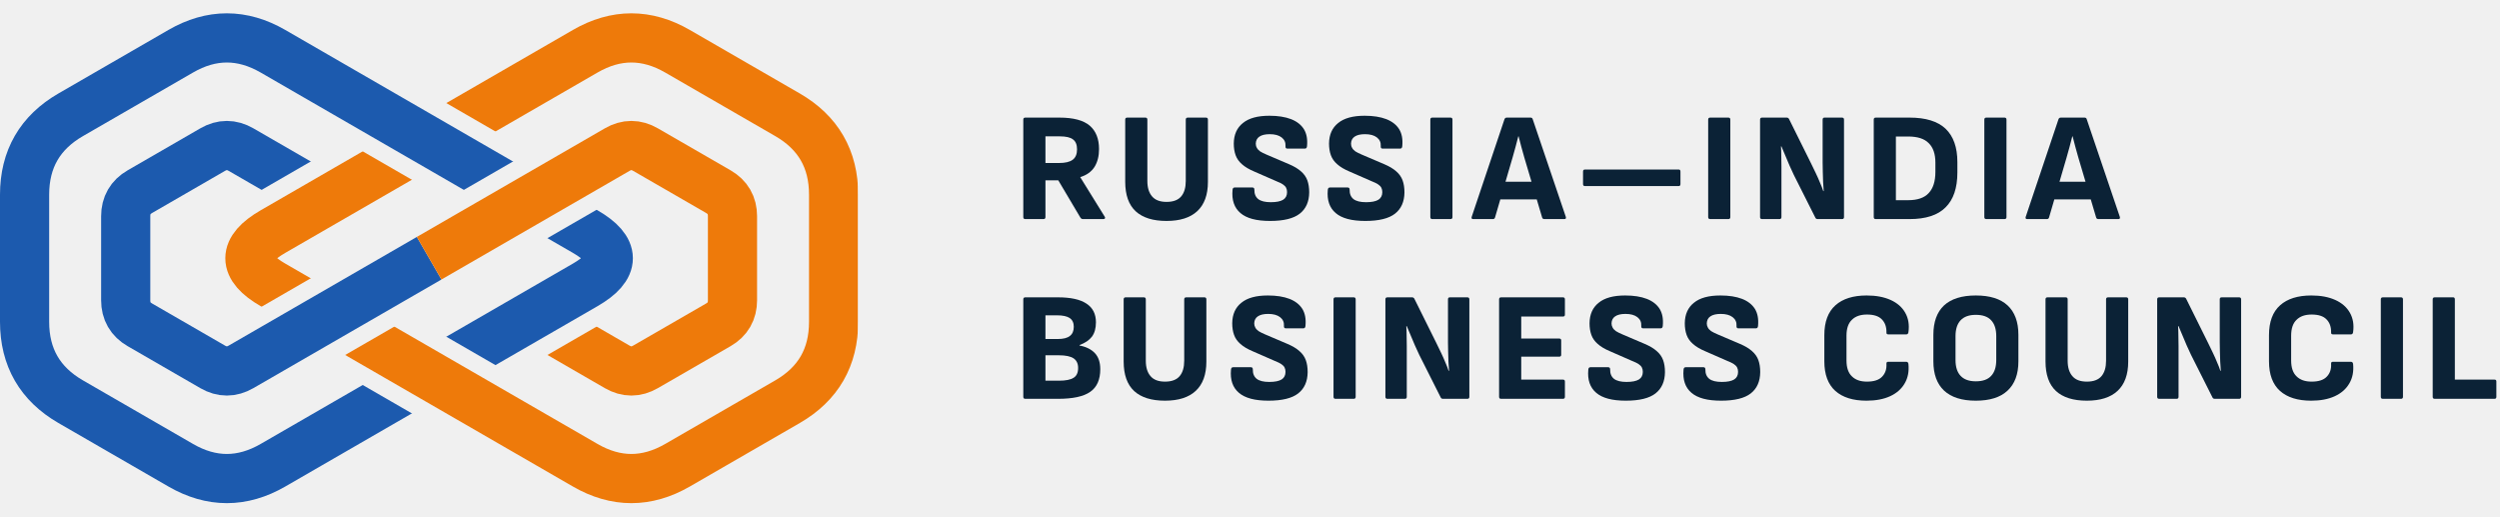
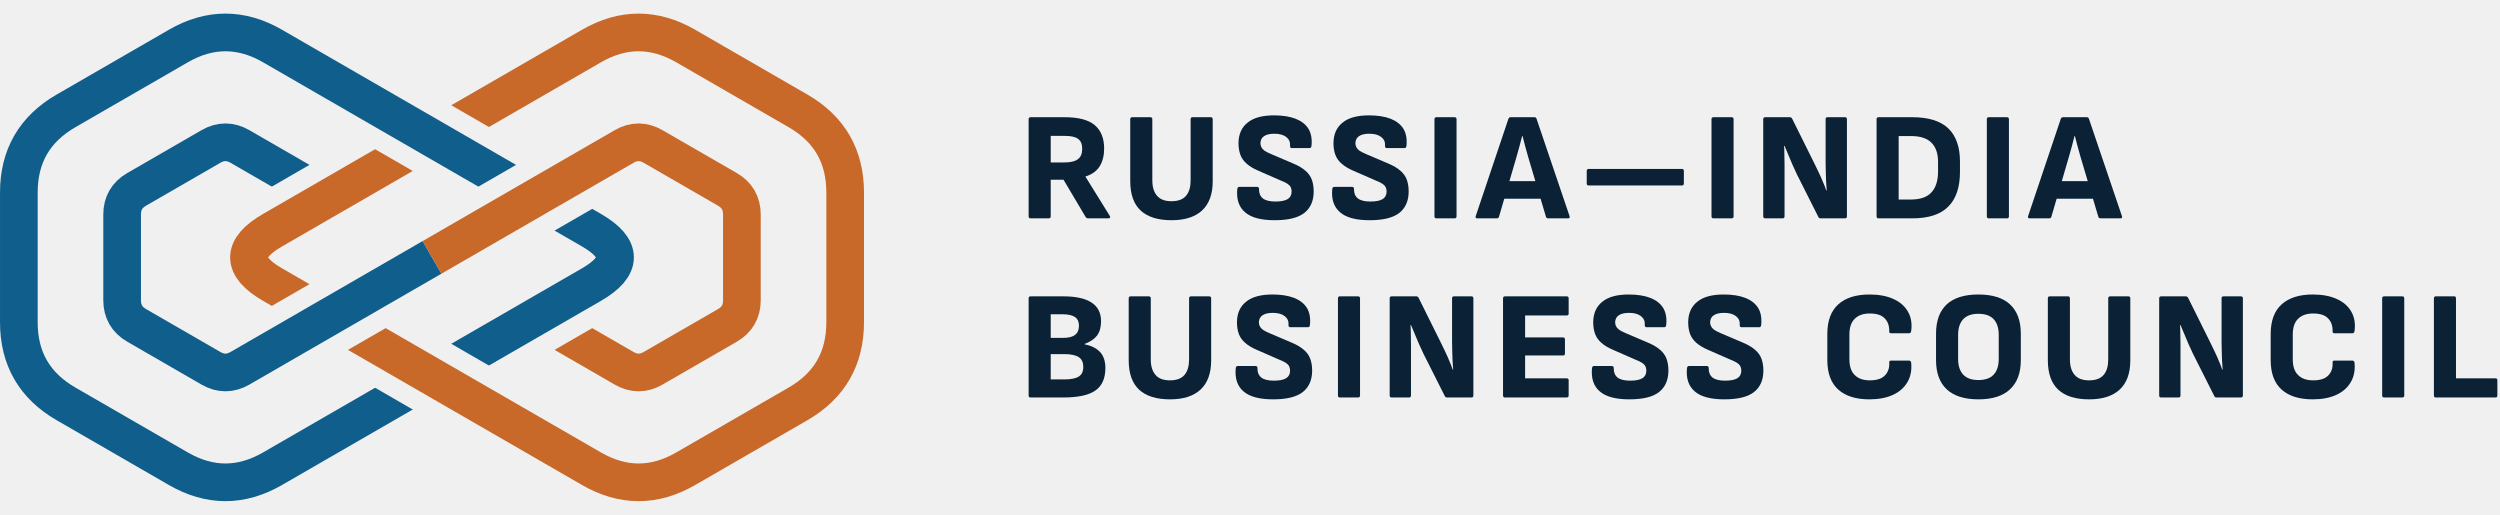
- <svg xmlns="http://www.w3.org/2000/svg" viewBox="0 0 484.05 100" width="580.86" height="120" role="img" aria-label="RUSSIA–INDIA BUSINESS COUNCIL">
-   <svg x="0" y="0" viewBox="0 -3 209.45 126" width="166.23" height="100">
+ <svg xmlns="http://www.w3.org/2000/svg" viewBox="0 0 485.67 100" width="582.8" height="120" role="img" aria-label="RUSSIA–INDIA BUSINESS COUNCIL">
+   <svg x="0" y="0" viewBox="1.5 -1.5 206.45 123" width="167.85" height="100">
    <defs>
-       <clipPath id="q32t">
+       <clipPath id="q4t">
        <rect x="40" y="-20" width="129.45" height="80" />
      </clipPath>
-       <clipPath id="q32u">
+       <clipPath id="q4u">
        <rect x="40" y="60" width="129.45" height="90" />
      </clipPath>
-       <clipPath id="q32l">
+       <clipPath id="q4l">
        <path d="M-30 -30L52.77 -30L156.69 150L-30 150Z" />
      </clipPath>
-       <clipPath id="q32r">
+       <clipPath id="q4r">
        <path d="M239.45 -30L52.77 -30L156.69 150L239.45 150Z" />
      </clipPath>
-       <mask id="q32mi" maskUnits="userSpaceOnUse" x="-20" y="-20" width="249.45" height="160">
+       <mask id="q4mi" maskUnits="userSpaceOnUse" x="-20" y="-20" width="249.45" height="160">
        <rect x="-20" y="-20" width="249.45" height="160" fill="#fff" />
-         <path d="M67.21 53.16L92.88 38.34" fill="none" stroke="#000" stroke-width="20.4" stroke-linejoin="round" stroke-linecap="butt" />
-         <path d="M116.58 81.66L142.24 66.84" fill="none" stroke="#000" stroke-width="20.4" stroke-linejoin="round" stroke-linecap="butt" />
+         <path d="M69.26 51.98L90.83 39.52" fill="none" stroke="#000" stroke-width="18.2" stroke-linejoin="round" stroke-linecap="butt" />
+         <path d="M118.63 80.48L140.19 68.02" fill="none" stroke="#000" stroke-width="18.2" stroke-linejoin="round" stroke-linecap="butt" />
      </mask>
-       <mask id="q32mo" maskUnits="userSpaceOnUse" x="-20" y="-20" width="249.45" height="160">
+       <mask id="q4mo" maskUnits="userSpaceOnUse" x="-20" y="-20" width="249.45" height="160">
        <rect x="-20" y="-20" width="249.45" height="160" fill="#fff" />
-         <g clip-path="url(#q32t)">
-           <path d="M6 44.5Q6 31.5 17.26 25L44.11 9.5Q55.36 3 66.62 9.5L142.83 53.5Q154.09 60 142.83 66.5L66.62 110.5Q55.36 117 44.11 110.5L17.26 95Q6 88.5 6 75.5Z" fill="none" stroke="#000" stroke-width="20.4" stroke-linejoin="round" stroke-linecap="round" />
+         <g clip-path="url(#q4t)">
+           <path d="M6 44.5Q6 31.5 17.26 25L44.11 9.5Q55.36 3 66.62 9.5L142.83 53.5Q154.09 60 142.83 66.5L66.62 110.5Q55.36 117 44.11 110.5L17.26 95Q6 88.5 6 75.5Z" fill="none" stroke="#000" stroke-width="18.2" stroke-linejoin="round" stroke-linecap="round" />
        </g>
-         <path d="M63.26 83.94L146.19 36.06" fill="none" stroke="#000" stroke-width="20.4" stroke-linejoin="round" stroke-linecap="butt" />
+         <path d="M63.26 83.94L146.19 36.06" fill="none" stroke="#000" stroke-width="18.2" stroke-linejoin="round" stroke-linecap="butt" />
      </mask>
-       <mask id="q32mb" maskUnits="userSpaceOnUse" x="-20" y="-20" width="249.45" height="160">
+       <mask id="q4mb" maskUnits="userSpaceOnUse" x="-20" y="-20" width="249.45" height="160">
        <rect x="-20" y="-20" width="249.45" height="160" fill="#fff" />
-         <g clip-path="url(#q32u)">
-           <path d="M203.45 44.5Q203.45 31.5 192.2 25L165.35 9.5Q154.09 3 142.83 9.5L66.62 53.5Q55.36 60 66.62 66.5L142.83 110.5Q154.09 117 165.35 110.5L192.2 95Q203.45 88.5 203.45 75.5Z" fill="none" stroke="#000" stroke-width="20.4" stroke-linejoin="round" stroke-linecap="round" />
+         <g clip-path="url(#q4u)">
+           <path d="M203.45 44.5Q203.45 31.5 192.2 25L165.35 9.5Q154.09 3 142.83 9.5L66.62 53.5Q55.36 60 66.62 66.5L142.83 110.5Q154.09 117 165.35 110.5L192.2 95Q203.45 88.5 203.45 75.5Z" fill="none" stroke="#000" stroke-width="18.2" stroke-linejoin="round" stroke-linecap="round" />
        </g>
-         <path d="M63.26 83.94L146.19 36.06" fill="none" stroke="#000" stroke-width="20.4" stroke-linejoin="round" stroke-linecap="butt" />
+         <path d="M63.26 83.94L146.19 36.06" fill="none" stroke="#000" stroke-width="18.2" stroke-linejoin="round" stroke-linecap="butt" />
      </mask>
    </defs>
-     <g mask="url(#q32mo)">
-       <path d="M203.45 44.5Q203.45 31.5 192.2 25L165.35 9.5Q154.09 3 142.83 9.5L66.62 53.5Q55.36 60 66.62 66.5L142.83 110.5Q154.09 117 165.35 110.5L192.2 95Q203.45 88.5 203.45 75.5Z" fill="none" stroke="#EE7A0A" stroke-width="12" stroke-linejoin="round" stroke-linecap="round" />
+     <g mask="url(#q4mo)">
+       <path d="M203.45 44.5Q203.45 31.5 192.2 25L165.35 9.5Q154.09 3 142.83 9.5L66.62 53.5Q55.36 60 66.62 66.5L142.83 110.5Q154.09 117 165.35 110.5L192.2 95Q203.45 88.5 203.45 75.5Z" fill="none" stroke="#C8692A" stroke-width="9" stroke-linejoin="round" stroke-linecap="round" />
    </g>
-     <g mask="url(#q32mb)">
-       <path d="M6 44.5Q6 31.5 17.26 25L44.11 9.5Q55.36 3 66.62 9.5L142.83 53.5Q154.09 60 142.83 66.5L66.62 110.5Q55.36 117 44.11 110.5L17.26 95Q6 88.5 6 75.5Z" fill="none" stroke="#1C5AAE" stroke-width="12" stroke-linejoin="round" stroke-linecap="round" />
+     <g mask="url(#q4mb)">
+       <path d="M6 44.5Q6 31.5 17.26 25L44.11 9.5Q55.36 3 66.62 9.5L142.83 53.5Q154.09 60 142.83 66.5L66.62 110.5Q55.36 117 44.11 110.5L17.26 95Q6 88.5 6 75.5Z" fill="none" stroke="#0F5E8C" stroke-width="9" stroke-linejoin="round" stroke-linecap="round" />
    </g>
-     <g mask="url(#q32mi)">
-       <g clip-path="url(#q32l)">
-         <path d="M80.05 45.75L58.83 33.5Q55.36 31.5 51.9 33.5L34.15 43.75Q30.68 45.75 30.68 49.75L30.68 70.25Q30.68 74.25 34.15 76.25L51.9 86.5Q55.36 88.5 58.83 86.5L150.63 33.5Q154.09 31.5 157.55 33.5L175.31 43.75Q178.77 45.75 178.77 49.75L178.77 70.25Q178.77 74.25 175.31 76.25L157.55 86.5Q154.09 88.5 150.63 86.5L129.41 74.25" fill="none" stroke="#1C5AAE" stroke-width="12" stroke-linejoin="round" stroke-linecap="butt" />
+     <g mask="url(#q4mi)">
+       <g clip-path="url(#q4l)">
+         <path d="M80.05 45.75L58.83 33.5Q55.36 31.5 51.9 33.5L34.15 43.75Q30.68 45.75 30.68 49.75L30.68 70.25Q30.68 74.25 34.15 76.25L51.9 86.5Q55.36 88.5 58.83 86.5L150.63 33.5Q154.09 31.5 157.55 33.5L175.31 43.75Q178.77 45.75 178.77 49.75L178.77 70.25Q178.77 74.25 175.31 76.25L157.55 86.5Q154.09 88.5 150.63 86.5L129.41 74.25" fill="none" stroke="#0F5E8C" stroke-width="9" stroke-linejoin="round" stroke-linecap="butt" />
      </g>
-       <g clip-path="url(#q32r)">
-         <path d="M80.05 45.75L58.83 33.5Q55.36 31.5 51.9 33.5L34.15 43.75Q30.68 45.75 30.68 49.75L30.68 70.25Q30.68 74.25 34.15 76.25L51.9 86.5Q55.36 88.5 58.83 86.5L150.63 33.5Q154.09 31.5 157.55 33.5L175.31 43.75Q178.77 45.75 178.77 49.75L178.77 70.25Q178.77 74.25 175.31 76.25L157.55 86.5Q154.09 88.5 150.63 86.5L129.41 74.25" fill="none" stroke="#EE7A0A" stroke-width="12" stroke-linejoin="round" stroke-linecap="butt" />
+       <g clip-path="url(#q4r)">
+         <path d="M80.05 45.75L58.83 33.5Q55.36 31.5 51.9 33.5L34.15 43.75Q30.68 45.75 30.68 49.75L30.68 70.25Q30.68 74.25 34.15 76.25L51.9 86.5Q55.36 88.5 58.83 86.5L150.63 33.5Q154.09 31.5 157.55 33.5L175.31 43.75Q178.77 45.75 178.77 49.75L178.77 70.25Q178.77 74.25 175.31 76.25L157.55 86.5Q154.09 88.5 150.63 86.5L129.41 74.25" fill="none" stroke="#C8692A" stroke-width="9" stroke-linejoin="round" stroke-linecap="butt" />
      </g>
    </g>
  </svg>
-   <g transform="translate(196.23 42.42) scale(30)" fill="#0B2236">
+   <g transform="translate(197.85 42.42) scale(30)" fill="#0B2236">
    <path transform="translate(0 0)" d="M0.079 0Q0.066 0 0.066 -0.013V-0.642Q0.066 -0.655 0.079 -0.655H0.299Q0.434 -0.655 0.495 -0.603Q0.555 -0.551 0.555 -0.452Q0.555 -0.384 0.526 -0.337Q0.496 -0.29 0.434 -0.271V-0.27L0.592 -0.015Q0.596 -0.009 0.593 -0.005Q0.591 0 0.583 0H0.451Q0.441 0 0.435 -0.009L0.292 -0.25H0.209V-0.013Q0.209 0 0.196 0ZM0.209 -0.362H0.297Q0.357 -0.362 0.385 -0.383Q0.413 -0.404 0.413 -0.45Q0.413 -0.495 0.387 -0.514Q0.362 -0.534 0.301 -0.534H0.209Z" />
    <path transform="translate(0.663 0)" d="M0.328 0.012Q0.197 0.012 0.129 -0.05Q0.061 -0.113 0.061 -0.241V-0.642Q0.061 -0.655 0.074 -0.655H0.191Q0.204 -0.655 0.204 -0.642V-0.246Q0.204 -0.182 0.234 -0.147Q0.264 -0.111 0.328 -0.111Q0.393 -0.111 0.423 -0.147Q0.452 -0.182 0.452 -0.246V-0.642Q0.452 -0.655 0.465 -0.655H0.582Q0.595 -0.655 0.595 -0.642V-0.24Q0.595 -0.115 0.526 -0.051Q0.458 0.012 0.328 0.012Z" />
    <path transform="translate(1.379 0)" d="M0.28 0.012Q0.148 0.012 0.089 -0.039Q0.029 -0.09 0.038 -0.188Q0.039 -0.204 0.052 -0.204H0.166Q0.179 -0.204 0.179 -0.19Q0.178 -0.15 0.204 -0.129Q0.23 -0.109 0.285 -0.109Q0.339 -0.109 0.365 -0.125Q0.39 -0.141 0.39 -0.174Q0.39 -0.19 0.384 -0.202Q0.378 -0.214 0.363 -0.224Q0.348 -0.234 0.322 -0.244L0.178 -0.307Q0.128 -0.328 0.099 -0.354Q0.07 -0.379 0.058 -0.412Q0.046 -0.445 0.046 -0.488Q0.047 -0.574 0.105 -0.62Q0.162 -0.667 0.276 -0.667Q0.359 -0.667 0.416 -0.645Q0.472 -0.623 0.499 -0.58Q0.525 -0.537 0.519 -0.472Q0.518 -0.455 0.506 -0.455H0.391Q0.385 -0.455 0.382 -0.459Q0.379 -0.464 0.38 -0.472Q0.382 -0.506 0.355 -0.527Q0.328 -0.548 0.278 -0.548Q0.234 -0.548 0.211 -0.532Q0.189 -0.517 0.188 -0.487Q0.188 -0.472 0.195 -0.46Q0.201 -0.448 0.216 -0.437Q0.232 -0.427 0.258 -0.416L0.401 -0.355Q0.451 -0.334 0.48 -0.308Q0.509 -0.283 0.521 -0.25Q0.533 -0.217 0.533 -0.172Q0.532 -0.082 0.472 -0.035Q0.412 0.012 0.28 0.012Z" />
    <path transform="translate(1.994 0)" d="M0.28 0.012Q0.148 0.012 0.089 -0.039Q0.029 -0.09 0.038 -0.188Q0.039 -0.204 0.052 -0.204H0.166Q0.179 -0.204 0.179 -0.19Q0.178 -0.15 0.204 -0.129Q0.23 -0.109 0.285 -0.109Q0.339 -0.109 0.365 -0.125Q0.39 -0.141 0.39 -0.174Q0.39 -0.19 0.384 -0.202Q0.378 -0.214 0.363 -0.224Q0.348 -0.234 0.322 -0.244L0.178 -0.307Q0.128 -0.328 0.099 -0.354Q0.07 -0.379 0.058 -0.412Q0.046 -0.445 0.046 -0.488Q0.047 -0.574 0.105 -0.62Q0.162 -0.667 0.276 -0.667Q0.359 -0.667 0.416 -0.645Q0.472 -0.623 0.499 -0.58Q0.525 -0.537 0.519 -0.472Q0.518 -0.455 0.506 -0.455H0.391Q0.385 -0.455 0.382 -0.459Q0.379 -0.464 0.38 -0.472Q0.382 -0.506 0.355 -0.527Q0.328 -0.548 0.278 -0.548Q0.234 -0.548 0.211 -0.532Q0.189 -0.517 0.188 -0.487Q0.188 -0.472 0.195 -0.46Q0.201 -0.448 0.216 -0.437Q0.232 -0.427 0.258 -0.416L0.401 -0.355Q0.451 -0.334 0.48 -0.308Q0.509 -0.283 0.521 -0.25Q0.533 -0.217 0.533 -0.172Q0.532 -0.082 0.472 -0.035Q0.412 0.012 0.28 0.012Z" />
    <path transform="translate(2.628 0)" d="M0.079 0Q0.066 0 0.066 -0.013V-0.642Q0.066 -0.655 0.079 -0.655H0.196Q0.209 -0.655 0.209 -0.642V-0.013Q0.209 0 0.196 0Z" />
    <path transform="translate(2.963 0)" d="M0.008 0Q-0.006 0 -0.002 -0.014L0.21 -0.645Q0.214 -0.655 0.225 -0.655H0.378Q0.389 -0.655 0.392 -0.645L0.606 -0.014Q0.61 0 0.596 0H0.468Q0.456 0 0.453 -0.01L0.338 -0.397Q0.328 -0.431 0.319 -0.465Q0.31 -0.5 0.301 -0.534H0.299Q0.29 -0.499 0.281 -0.465Q0.272 -0.431 0.262 -0.397L0.149 -0.011Q0.146 0 0.135 0ZM0.162 -0.127 0.186 -0.241H0.411L0.437 -0.127Z" />
    <path transform="translate(3.627 0)" d="M0.066 -0.213Q0.053 -0.213 0.053 -0.226V-0.307Q0.053 -0.32 0.066 -0.32H0.67Q0.682 -0.32 0.682 -0.307V-0.226Q0.682 -0.213 0.67 -0.213Z" />
    <path transform="translate(4.422 0)" d="M0.079 0Q0.066 0 0.066 -0.013V-0.642Q0.066 -0.655 0.079 -0.655H0.196Q0.209 -0.655 0.209 -0.642V-0.013Q0.209 0 0.196 0Z" />
    <path transform="translate(4.757 0)" d="M0.079 0Q0.066 0 0.066 -0.013V-0.642Q0.066 -0.655 0.079 -0.655H0.238Q0.248 -0.655 0.253 -0.646L0.396 -0.358Q0.411 -0.327 0.426 -0.296Q0.441 -0.265 0.453 -0.235Q0.466 -0.206 0.474 -0.181H0.477Q0.475 -0.208 0.473 -0.24Q0.472 -0.273 0.471 -0.305Q0.47 -0.338 0.47 -0.364V-0.642Q0.47 -0.655 0.482 -0.655H0.595Q0.608 -0.655 0.608 -0.642V-0.013Q0.608 0 0.595 0H0.438Q0.427 0 0.423 -0.009L0.284 -0.285Q0.27 -0.314 0.256 -0.346Q0.242 -0.379 0.229 -0.41Q0.215 -0.442 0.204 -0.469H0.201Q0.203 -0.44 0.203 -0.407Q0.204 -0.374 0.204 -0.341Q0.204 -0.308 0.204 -0.278V-0.013Q0.204 0 0.191 0Z" />
    <path transform="translate(5.491 0)" d="M0.079 0Q0.066 0 0.066 -0.013V-0.642Q0.066 -0.655 0.079 -0.655H0.297Q0.454 -0.655 0.53 -0.583Q0.606 -0.51 0.606 -0.368V-0.301Q0.606 -0.151 0.53 -0.076Q0.455 0 0.297 0ZM0.209 -0.122H0.288Q0.379 -0.122 0.421 -0.168Q0.464 -0.214 0.464 -0.304V-0.365Q0.464 -0.448 0.421 -0.49Q0.379 -0.533 0.288 -0.533H0.209Z" />
    <path transform="translate(6.205 0)" d="M0.079 0Q0.066 0 0.066 -0.013V-0.642Q0.066 -0.655 0.079 -0.655H0.196Q0.209 -0.655 0.209 -0.642V-0.013Q0.209 0 0.196 0Z" />
    <path transform="translate(6.54 0)" d="M0.008 0Q-0.006 0 -0.002 -0.014L0.21 -0.645Q0.214 -0.655 0.225 -0.655H0.378Q0.389 -0.655 0.392 -0.645L0.606 -0.014Q0.61 0 0.596 0H0.468Q0.456 0 0.453 -0.01L0.338 -0.397Q0.328 -0.431 0.319 -0.465Q0.31 -0.5 0.301 -0.534H0.299Q0.29 -0.499 0.281 -0.465Q0.272 -0.431 0.262 -0.397L0.149 -0.011Q0.146 0 0.135 0ZM0.162 -0.127 0.186 -0.241H0.411L0.437 -0.127Z" />
  </g>
-   <g transform="translate(196.23 77.22) scale(30)" fill="#0B2236">
+   <g transform="translate(197.85 77.22) scale(30)" fill="#0B2236">
    <path transform="translate(0 0)" d="M0.079 0Q0.066 0 0.066 -0.013V-0.642Q0.066 -0.655 0.079 -0.655H0.291Q0.412 -0.655 0.473 -0.615Q0.535 -0.575 0.535 -0.494Q0.535 -0.436 0.509 -0.401Q0.483 -0.367 0.429 -0.347V-0.344Q0.493 -0.332 0.528 -0.295Q0.563 -0.258 0.563 -0.191Q0.563 -0.09 0.498 -0.045Q0.434 0 0.29 0ZM0.209 -0.117H0.296Q0.362 -0.117 0.391 -0.136Q0.42 -0.154 0.42 -0.199Q0.42 -0.241 0.391 -0.261Q0.361 -0.281 0.296 -0.281H0.209ZM0.209 -0.386H0.288Q0.343 -0.386 0.367 -0.406Q0.392 -0.425 0.392 -0.465Q0.392 -0.503 0.366 -0.521Q0.34 -0.539 0.282 -0.539H0.209Z" />
    <path transform="translate(0.653 0)" d="M0.328 0.012Q0.197 0.012 0.129 -0.05Q0.061 -0.113 0.061 -0.241V-0.642Q0.061 -0.655 0.074 -0.655H0.191Q0.204 -0.655 0.204 -0.642V-0.246Q0.204 -0.182 0.234 -0.147Q0.264 -0.111 0.328 -0.111Q0.393 -0.111 0.423 -0.147Q0.452 -0.182 0.452 -0.246V-0.642Q0.452 -0.655 0.465 -0.655H0.582Q0.595 -0.655 0.595 -0.642V-0.24Q0.595 -0.115 0.526 -0.051Q0.458 0.012 0.328 0.012Z" />
    <path transform="translate(1.369 0)" d="M0.28 0.012Q0.148 0.012 0.089 -0.039Q0.029 -0.09 0.038 -0.188Q0.039 -0.204 0.052 -0.204H0.166Q0.179 -0.204 0.179 -0.19Q0.178 -0.15 0.204 -0.129Q0.23 -0.109 0.285 -0.109Q0.339 -0.109 0.365 -0.125Q0.39 -0.141 0.39 -0.174Q0.39 -0.19 0.384 -0.202Q0.378 -0.214 0.363 -0.224Q0.348 -0.234 0.322 -0.244L0.178 -0.307Q0.128 -0.328 0.099 -0.354Q0.07 -0.379 0.058 -0.412Q0.046 -0.445 0.046 -0.488Q0.047 -0.574 0.105 -0.62Q0.162 -0.667 0.276 -0.667Q0.359 -0.667 0.416 -0.645Q0.472 -0.623 0.499 -0.58Q0.525 -0.537 0.519 -0.472Q0.518 -0.455 0.506 -0.455H0.391Q0.385 -0.455 0.382 -0.459Q0.379 -0.464 0.38 -0.472Q0.382 -0.506 0.355 -0.527Q0.328 -0.548 0.278 -0.548Q0.234 -0.548 0.211 -0.532Q0.189 -0.517 0.188 -0.487Q0.188 -0.472 0.195 -0.46Q0.201 -0.448 0.216 -0.437Q0.232 -0.427 0.258 -0.416L0.401 -0.355Q0.451 -0.334 0.48 -0.308Q0.509 -0.283 0.521 -0.25Q0.533 -0.217 0.533 -0.172Q0.532 -0.082 0.472 -0.035Q0.412 0.012 0.28 0.012Z" />
    <path transform="translate(2.003 0)" d="M0.079 0Q0.066 0 0.066 -0.013V-0.642Q0.066 -0.655 0.079 -0.655H0.196Q0.209 -0.655 0.209 -0.642V-0.013Q0.209 0 0.196 0Z" />
    <path transform="translate(2.338 0)" d="M0.079 0Q0.066 0 0.066 -0.013V-0.642Q0.066 -0.655 0.079 -0.655H0.238Q0.248 -0.655 0.253 -0.646L0.396 -0.358Q0.411 -0.327 0.426 -0.296Q0.441 -0.265 0.453 -0.235Q0.466 -0.206 0.474 -0.181H0.477Q0.475 -0.208 0.473 -0.24Q0.472 -0.273 0.471 -0.305Q0.47 -0.338 0.47 -0.364V-0.642Q0.47 -0.655 0.482 -0.655H0.595Q0.608 -0.655 0.608 -0.642V-0.013Q0.608 0 0.595 0H0.438Q0.427 0 0.423 -0.009L0.284 -0.285Q0.27 -0.314 0.256 -0.346Q0.242 -0.379 0.229 -0.41Q0.215 -0.442 0.204 -0.469H0.201Q0.203 -0.44 0.203 -0.407Q0.204 -0.374 0.204 -0.341Q0.204 -0.308 0.204 -0.278V-0.013Q0.204 0 0.191 0Z" />
    <path transform="translate(3.072 0)" d="M0.079 0Q0.066 0 0.066 -0.013V-0.642Q0.066 -0.655 0.079 -0.655H0.478Q0.491 -0.655 0.491 -0.642V-0.543Q0.491 -0.531 0.478 -0.531H0.209V-0.389H0.454Q0.467 -0.389 0.467 -0.377V-0.284Q0.467 -0.272 0.454 -0.272H0.209V-0.124H0.478Q0.491 -0.124 0.491 -0.112V-0.013Q0.491 0 0.478 0Z" />
    <path transform="translate(3.676 0)" d="M0.28 0.012Q0.148 0.012 0.089 -0.039Q0.029 -0.09 0.038 -0.188Q0.039 -0.204 0.052 -0.204H0.166Q0.179 -0.204 0.179 -0.19Q0.178 -0.15 0.204 -0.129Q0.23 -0.109 0.285 -0.109Q0.339 -0.109 0.365 -0.125Q0.39 -0.141 0.39 -0.174Q0.39 -0.19 0.384 -0.202Q0.378 -0.214 0.363 -0.224Q0.348 -0.234 0.322 -0.244L0.178 -0.307Q0.128 -0.328 0.099 -0.354Q0.07 -0.379 0.058 -0.412Q0.046 -0.445 0.046 -0.488Q0.047 -0.574 0.105 -0.62Q0.162 -0.667 0.276 -0.667Q0.359 -0.667 0.416 -0.645Q0.472 -0.623 0.499 -0.58Q0.525 -0.537 0.519 -0.472Q0.518 -0.455 0.506 -0.455H0.391Q0.385 -0.455 0.382 -0.459Q0.379 -0.464 0.38 -0.472Q0.382 -0.506 0.355 -0.527Q0.328 -0.548 0.278 -0.548Q0.234 -0.548 0.211 -0.532Q0.189 -0.517 0.188 -0.487Q0.188 -0.472 0.195 -0.46Q0.201 -0.448 0.216 -0.437Q0.232 -0.427 0.258 -0.416L0.401 -0.355Q0.451 -0.334 0.48 -0.308Q0.509 -0.283 0.521 -0.25Q0.533 -0.217 0.533 -0.172Q0.532 -0.082 0.472 -0.035Q0.412 0.012 0.28 0.012Z" />
    <path transform="translate(4.291 0)" d="M0.28 0.012Q0.148 0.012 0.089 -0.039Q0.029 -0.09 0.038 -0.188Q0.039 -0.204 0.052 -0.204H0.166Q0.179 -0.204 0.179 -0.19Q0.178 -0.15 0.204 -0.129Q0.23 -0.109 0.285 -0.109Q0.339 -0.109 0.365 -0.125Q0.39 -0.141 0.39 -0.174Q0.39 -0.19 0.384 -0.202Q0.378 -0.214 0.363 -0.224Q0.348 -0.234 0.322 -0.244L0.178 -0.307Q0.128 -0.328 0.099 -0.354Q0.07 -0.379 0.058 -0.412Q0.046 -0.445 0.046 -0.488Q0.047 -0.574 0.105 -0.62Q0.162 -0.667 0.276 -0.667Q0.359 -0.667 0.416 -0.645Q0.472 -0.623 0.499 -0.58Q0.525 -0.537 0.519 -0.472Q0.518 -0.455 0.506 -0.455H0.391Q0.385 -0.455 0.382 -0.459Q0.379 -0.464 0.38 -0.472Q0.382 -0.506 0.355 -0.527Q0.328 -0.548 0.278 -0.548Q0.234 -0.548 0.211 -0.532Q0.189 -0.517 0.188 -0.487Q0.188 -0.472 0.195 -0.46Q0.201 -0.448 0.216 -0.437Q0.232 -0.427 0.258 -0.416L0.401 -0.355Q0.451 -0.334 0.48 -0.308Q0.509 -0.283 0.521 -0.25Q0.533 -0.217 0.533 -0.172Q0.532 -0.082 0.472 -0.035Q0.412 0.012 0.28 0.012Z" />
    <path transform="translate(5.184 0)" d="M0.326 0.012Q0.196 0.012 0.125 -0.051Q0.054 -0.115 0.054 -0.242V-0.411Q0.054 -0.54 0.126 -0.604Q0.197 -0.667 0.327 -0.667Q0.418 -0.667 0.482 -0.638Q0.546 -0.609 0.576 -0.556Q0.607 -0.502 0.597 -0.43Q0.596 -0.424 0.593 -0.42Q0.59 -0.416 0.584 -0.416H0.466Q0.454 -0.416 0.455 -0.429Q0.456 -0.482 0.425 -0.513Q0.395 -0.544 0.329 -0.544Q0.266 -0.544 0.232 -0.51Q0.197 -0.477 0.197 -0.407V-0.248Q0.197 -0.178 0.232 -0.145Q0.266 -0.111 0.329 -0.111Q0.397 -0.111 0.427 -0.143Q0.458 -0.175 0.455 -0.226Q0.454 -0.239 0.466 -0.239H0.583Q0.595 -0.239 0.597 -0.225Q0.604 -0.153 0.573 -0.1Q0.542 -0.046 0.479 -0.017Q0.416 0.012 0.326 0.012Z" />
    <path transform="translate(5.888 0)" d="M0.328 0.012Q0.193 0.012 0.123 -0.053Q0.054 -0.118 0.054 -0.242V-0.413Q0.054 -0.538 0.123 -0.603Q0.193 -0.667 0.328 -0.667Q0.464 -0.667 0.533 -0.603Q0.603 -0.538 0.603 -0.413V-0.242Q0.603 -0.118 0.533 -0.053Q0.464 0.012 0.328 0.012ZM0.328 -0.113Q0.395 -0.113 0.427 -0.148Q0.46 -0.183 0.46 -0.25V-0.405Q0.46 -0.472 0.427 -0.507Q0.395 -0.542 0.328 -0.542Q0.263 -0.542 0.23 -0.507Q0.197 -0.472 0.197 -0.405V-0.25Q0.197 -0.183 0.23 -0.148Q0.263 -0.113 0.328 -0.113Z" />
    <path transform="translate(6.605 0)" d="M0.328 0.012Q0.197 0.012 0.129 -0.05Q0.061 -0.113 0.061 -0.241V-0.642Q0.061 -0.655 0.074 -0.655H0.191Q0.204 -0.655 0.204 -0.642V-0.246Q0.204 -0.182 0.234 -0.147Q0.264 -0.111 0.328 -0.111Q0.393 -0.111 0.423 -0.147Q0.452 -0.182 0.452 -0.246V-0.642Q0.452 -0.655 0.465 -0.655H0.582Q0.595 -0.655 0.595 -0.642V-0.24Q0.595 -0.115 0.526 -0.051Q0.458 0.012 0.328 0.012Z" />
    <path transform="translate(7.321 0)" d="M0.079 0Q0.066 0 0.066 -0.013V-0.642Q0.066 -0.655 0.079 -0.655H0.238Q0.248 -0.655 0.253 -0.646L0.396 -0.358Q0.411 -0.327 0.426 -0.296Q0.441 -0.265 0.453 -0.235Q0.466 -0.206 0.474 -0.181H0.477Q0.475 -0.208 0.473 -0.24Q0.472 -0.273 0.471 -0.305Q0.47 -0.338 0.47 -0.364V-0.642Q0.47 -0.655 0.482 -0.655H0.595Q0.608 -0.655 0.608 -0.642V-0.013Q0.608 0 0.595 0H0.438Q0.427 0 0.423 -0.009L0.284 -0.285Q0.27 -0.314 0.256 -0.346Q0.242 -0.379 0.229 -0.41Q0.215 -0.442 0.204 -0.469H0.201Q0.203 -0.44 0.203 -0.407Q0.204 -0.374 0.204 -0.341Q0.204 -0.308 0.204 -0.278V-0.013Q0.204 0 0.191 0Z" />
    <path transform="translate(8.055 0)" d="M0.326 0.012Q0.196 0.012 0.125 -0.051Q0.054 -0.115 0.054 -0.242V-0.411Q0.054 -0.54 0.126 -0.604Q0.197 -0.667 0.327 -0.667Q0.418 -0.667 0.482 -0.638Q0.546 -0.609 0.576 -0.556Q0.607 -0.502 0.597 -0.43Q0.596 -0.424 0.593 -0.42Q0.59 -0.416 0.584 -0.416H0.466Q0.454 -0.416 0.455 -0.429Q0.456 -0.482 0.425 -0.513Q0.395 -0.544 0.329 -0.544Q0.266 -0.544 0.232 -0.51Q0.197 -0.477 0.197 -0.407V-0.248Q0.197 -0.178 0.232 -0.145Q0.266 -0.111 0.329 -0.111Q0.397 -0.111 0.427 -0.143Q0.458 -0.175 0.455 -0.226Q0.454 -0.239 0.466 -0.239H0.583Q0.595 -0.239 0.597 -0.225Q0.604 -0.153 0.573 -0.1Q0.542 -0.046 0.479 -0.017Q0.416 0.012 0.326 0.012Z" />
    <path transform="translate(8.765 0)" d="M0.079 0Q0.066 0 0.066 -0.013V-0.642Q0.066 -0.655 0.079 -0.655H0.196Q0.209 -0.655 0.209 -0.642V-0.013Q0.209 0 0.196 0Z" />
    <path transform="translate(9.1 0)" d="M0.079 0Q0.066 0 0.066 -0.013V-0.642Q0.066 -0.655 0.079 -0.655H0.198Q0.209 -0.655 0.209 -0.642V-0.124H0.465Q0.477 -0.124 0.477 -0.112V-0.013Q0.477 0 0.465 0Z" />
  </g>
</svg>
